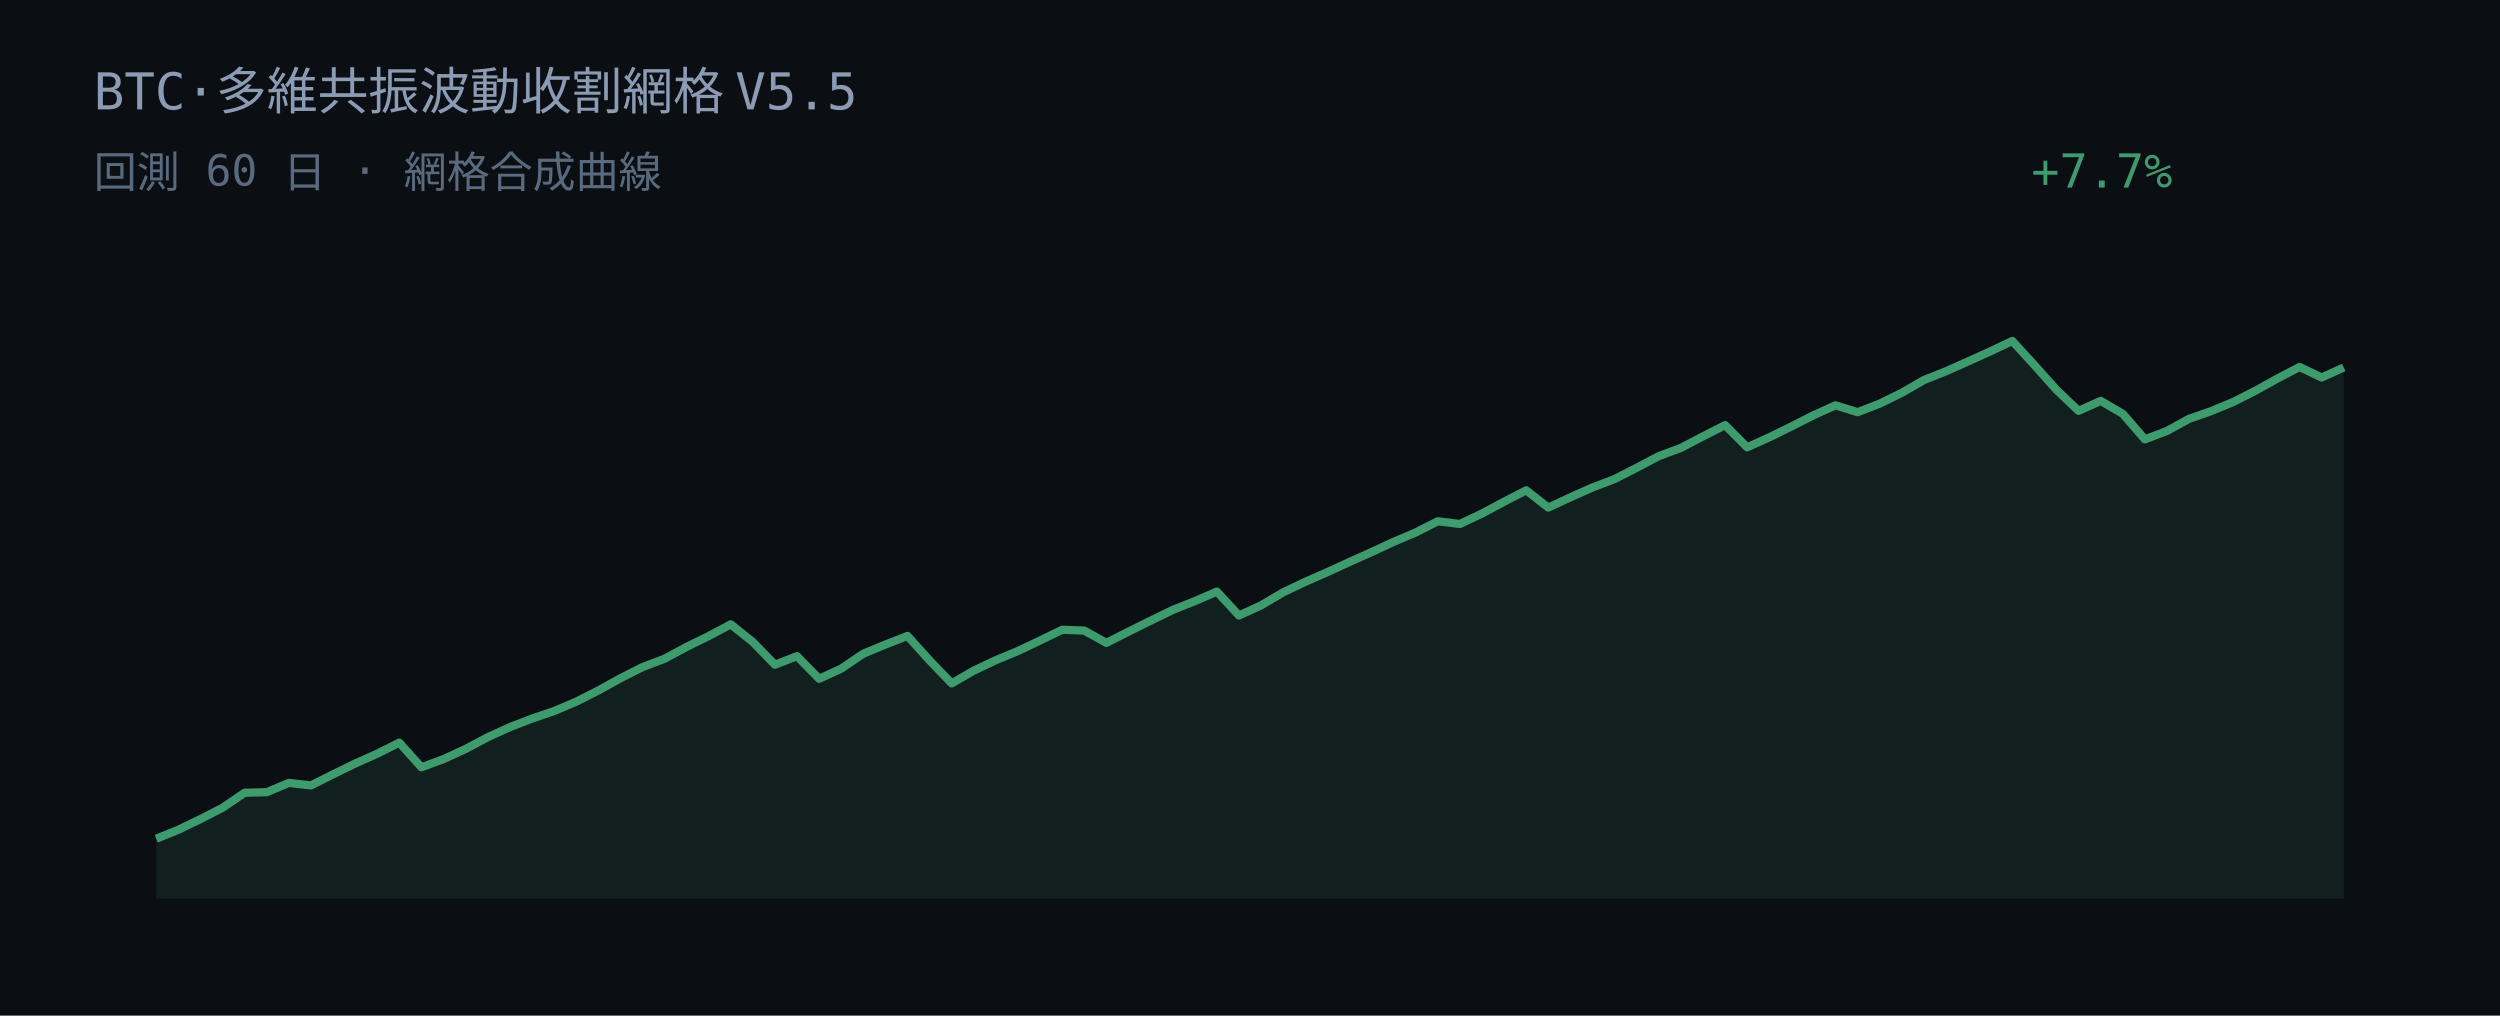
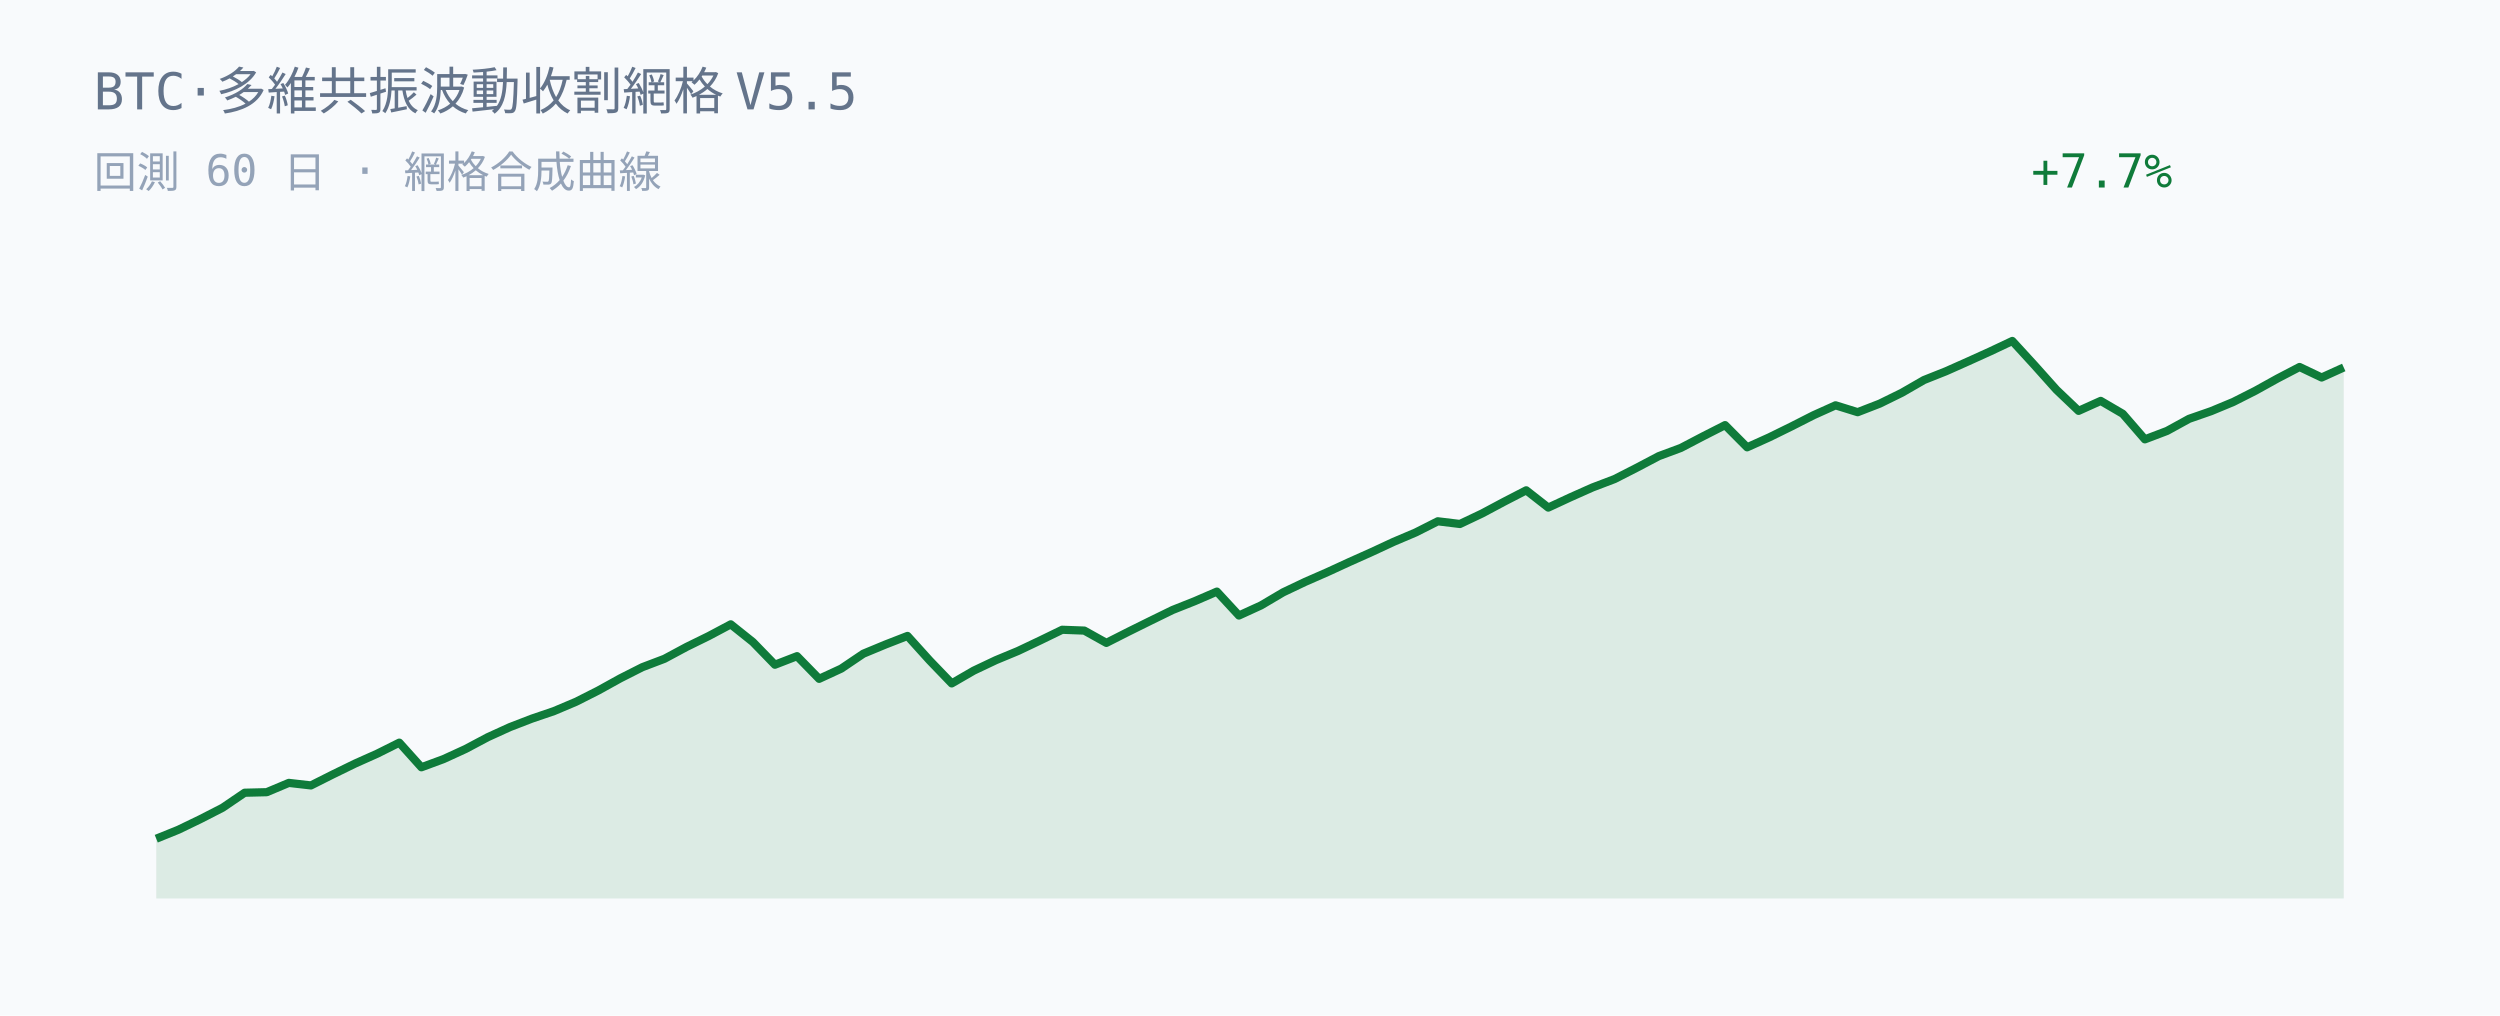
<svg xmlns="http://www.w3.org/2000/svg" width="640" height="260" viewBox="0 0 640 260">
-   <rect width="640" height="260" fill="#0b0f14" />
-   <text x="24" y="28" fill="#8b9bb4" font-family="JetBrains Mono, Consolas, monospace" font-size="13">BTC·多維共振波動收割網格 V5.5</text>
-   <text x="24" y="48" fill="#5a6a7e" font-family="JetBrains Mono, Consolas, monospace" font-size="11">回測 60 日 · 網格合成曲線</text>
-   <text x="520" y="48" fill="#3d9b6e" font-family="JetBrains Mono, Consolas, monospace" font-size="12">+7.7%</text>
-   <polygon points="40.00,230.00 40.00,214.71 45.66,212.42 51.31,209.69 56.97,206.79 62.63,202.94 68.28,202.80 73.94,200.42 79.60,201.07 85.25,198.23 90.91,195.47 96.57,192.94 102.22,190.12 107.88,196.42 113.54,194.33 119.19,191.74 124.85,188.73 130.51,186.15 136.16,183.97 141.82,182.04 147.47,179.65 153.13,176.79 158.79,173.66 164.44,170.80 170.10,168.65 175.76,165.61 181.41,162.84 187.07,159.83 192.73,164.35 198.38,170.17 204.04,167.98 209.70,173.78 215.35,171.17 221.01,167.35 226.67,165.00 232.32,162.80 237.98,169.07 243.64,174.95 249.29,171.68 254.95,169.00 260.61,166.65 266.26,163.97 271.92,161.22 277.58,161.43 283.23,164.58 288.89,161.71 294.55,158.91 300.20,156.15 305.86,153.90 311.52,151.45 317.17,157.57 322.83,154.98 328.48,151.64 334.14,148.95 339.80,146.47 345.45,143.87 351.11,141.34 356.77,138.71 362.42,136.31 368.08,133.45 373.74,134.14 379.39,131.46 385.05,128.44 390.71,125.52 396.36,129.94 402.02,127.31 407.68,124.79 413.33,122.64 418.99,119.75 424.65,116.77 430.30,114.67 435.96,111.71 441.62,108.83 447.27,114.51 452.93,111.96 458.59,109.18 464.24,106.31 469.90,103.76 475.56,105.52 481.21,103.33 486.87,100.55 492.53,97.29 498.18,95.04 503.84,92.52 509.49,89.96 515.15,87.29 520.81,93.47 526.46,99.79 532.12,105.18 537.78,102.63 543.43,105.93 549.09,112.47 554.75,110.32 560.40,107.22 566.06,105.25 571.72,102.90 577.37,100.04 583.03,96.90 588.69,93.95 594.34,96.64 600.00,94.07 600.00,230.00" fill="#3d9b6e" fill-opacity="0.12" />
-   <polyline points="40.00,214.71 45.66,212.42 51.31,209.69 56.97,206.79 62.63,202.94 68.28,202.80 73.94,200.42 79.60,201.07 85.25,198.23 90.91,195.47 96.57,192.94 102.22,190.12 107.88,196.42 113.54,194.33 119.19,191.74 124.85,188.73 130.51,186.15 136.16,183.97 141.82,182.04 147.47,179.65 153.13,176.79 158.79,173.66 164.44,170.80 170.10,168.65 175.76,165.61 181.41,162.84 187.07,159.83 192.73,164.35 198.38,170.17 204.04,167.98 209.70,173.78 215.35,171.17 221.01,167.35 226.67,165.00 232.32,162.80 237.98,169.07 243.64,174.95 249.29,171.68 254.95,169.00 260.61,166.65 266.26,163.97 271.92,161.22 277.58,161.43 283.23,164.58 288.89,161.71 294.55,158.91 300.20,156.15 305.86,153.90 311.52,151.45 317.17,157.57 322.83,154.98 328.48,151.64 334.14,148.95 339.80,146.47 345.45,143.87 351.11,141.34 356.77,138.71 362.42,136.31 368.08,133.45 373.74,134.14 379.39,131.46 385.05,128.44 390.71,125.52 396.36,129.94 402.02,127.31 407.68,124.79 413.33,122.64 418.99,119.75 424.65,116.77 430.30,114.67 435.96,111.71 441.62,108.83 447.27,114.51 452.93,111.96 458.59,109.18 464.24,106.31 469.90,103.76 475.56,105.52 481.21,103.33 486.87,100.55 492.53,97.29 498.18,95.04 503.84,92.52 509.49,89.96 515.15,87.29 520.81,93.47 526.46,99.79 532.12,105.18 537.78,102.63 543.43,105.93 549.09,112.47 554.75,110.32 560.40,107.22 566.06,105.25 571.72,102.90 577.37,100.04 583.03,96.90 588.69,93.95 594.34,96.64 600.00,94.07" fill="none" stroke="#3d9b6e" stroke-width="2.1" stroke-linejoin="round" />
+   <rect width="640" height="260" fill="#f8fafc" />
+   <text x="24" y="28" fill="#64748b" font-family="JetBrains Mono, Consolas, monospace" font-size="13">BTC·多維共振波動收割網格 V5.5</text>
+   <text x="24" y="48" fill="#94a3b8" font-family="JetBrains Mono, Consolas, monospace" font-size="11">回測 60 日 · 網格合成曲線</text>
+   <text x="520" y="48" fill="#0f7b3a" font-family="JetBrains Mono, Consolas, monospace" font-size="12">+7.7%</text>
+   <polygon points="40.00,230.00 40.00,214.71 45.66,212.42 51.31,209.69 56.97,206.79 62.63,202.94 68.28,202.80 73.94,200.42 79.60,201.07 85.25,198.23 90.91,195.47 96.57,192.94 102.22,190.12 107.88,196.42 113.54,194.33 119.19,191.74 124.85,188.73 130.51,186.15 136.16,183.97 141.82,182.04 147.47,179.65 153.13,176.79 158.79,173.66 164.44,170.80 170.10,168.65 175.76,165.61 181.41,162.84 187.07,159.83 192.73,164.35 198.38,170.17 204.04,167.98 209.70,173.78 215.35,171.17 221.01,167.35 226.67,165.00 232.32,162.80 237.98,169.07 243.64,174.95 249.29,171.68 254.95,169.00 260.61,166.65 266.26,163.97 271.92,161.22 277.58,161.43 283.23,164.58 288.89,161.71 294.55,158.91 300.20,156.15 305.86,153.90 311.52,151.45 317.17,157.57 322.83,154.98 328.48,151.64 334.14,148.95 339.80,146.47 345.45,143.87 351.11,141.34 356.77,138.71 362.42,136.31 368.08,133.45 373.74,134.14 379.39,131.46 385.05,128.44 390.71,125.52 396.36,129.94 402.02,127.31 407.68,124.79 413.33,122.64 418.99,119.75 424.65,116.77 430.30,114.67 435.96,111.71 441.62,108.83 447.27,114.51 452.93,111.96 458.59,109.18 464.24,106.31 469.90,103.76 475.56,105.52 481.21,103.33 486.87,100.55 492.53,97.29 498.18,95.04 503.84,92.52 509.49,89.96 515.15,87.29 520.81,93.47 526.46,99.79 532.12,105.18 537.78,102.63 543.43,105.93 549.09,112.47 554.75,110.32 560.40,107.22 566.06,105.25 571.72,102.90 577.37,100.04 583.03,96.90 588.69,93.95 594.34,96.64 600.00,94.07 600.00,230.00" fill="#0f7b3a" fill-opacity="0.12" />
+   <polyline points="40.00,214.71 45.66,212.42 51.31,209.69 56.97,206.79 62.63,202.94 68.28,202.80 73.94,200.42 79.60,201.07 85.25,198.23 90.91,195.47 96.57,192.94 102.22,190.12 107.88,196.42 113.54,194.33 119.19,191.74 124.85,188.73 130.51,186.15 136.16,183.97 141.82,182.04 147.47,179.65 153.13,176.79 158.79,173.66 164.44,170.80 170.10,168.65 175.76,165.61 181.41,162.84 187.07,159.83 192.73,164.35 198.38,170.17 204.04,167.98 209.70,173.78 215.35,171.17 221.01,167.35 226.67,165.00 232.32,162.80 237.98,169.07 243.64,174.95 249.29,171.68 254.95,169.00 260.61,166.65 266.26,163.97 271.92,161.22 277.58,161.43 283.23,164.58 288.89,161.71 294.55,158.91 300.20,156.15 305.86,153.90 311.52,151.45 317.17,157.57 322.83,154.98 328.48,151.64 334.14,148.95 339.80,146.47 345.45,143.87 351.11,141.34 356.77,138.71 362.42,136.31 368.08,133.45 373.74,134.14 379.39,131.46 385.05,128.44 390.71,125.52 396.36,129.94 402.02,127.31 407.68,124.79 413.33,122.64 418.99,119.75 424.65,116.77 430.30,114.67 435.96,111.71 441.62,108.83 447.27,114.51 452.93,111.96 458.59,109.18 464.24,106.31 469.90,103.76 475.56,105.52 481.21,103.33 486.87,100.55 492.53,97.29 498.18,95.04 503.84,92.52 509.49,89.96 515.15,87.29 520.81,93.47 526.46,99.79 532.12,105.18 537.78,102.63 543.43,105.93 549.09,112.47 554.75,110.32 560.40,107.22 566.06,105.25 571.72,102.90 577.37,100.04 583.03,96.90 588.69,93.95 594.34,96.64 600.00,94.07" fill="none" stroke="#0f7b3a" stroke-width="2.1" stroke-linejoin="round" />
</svg>
